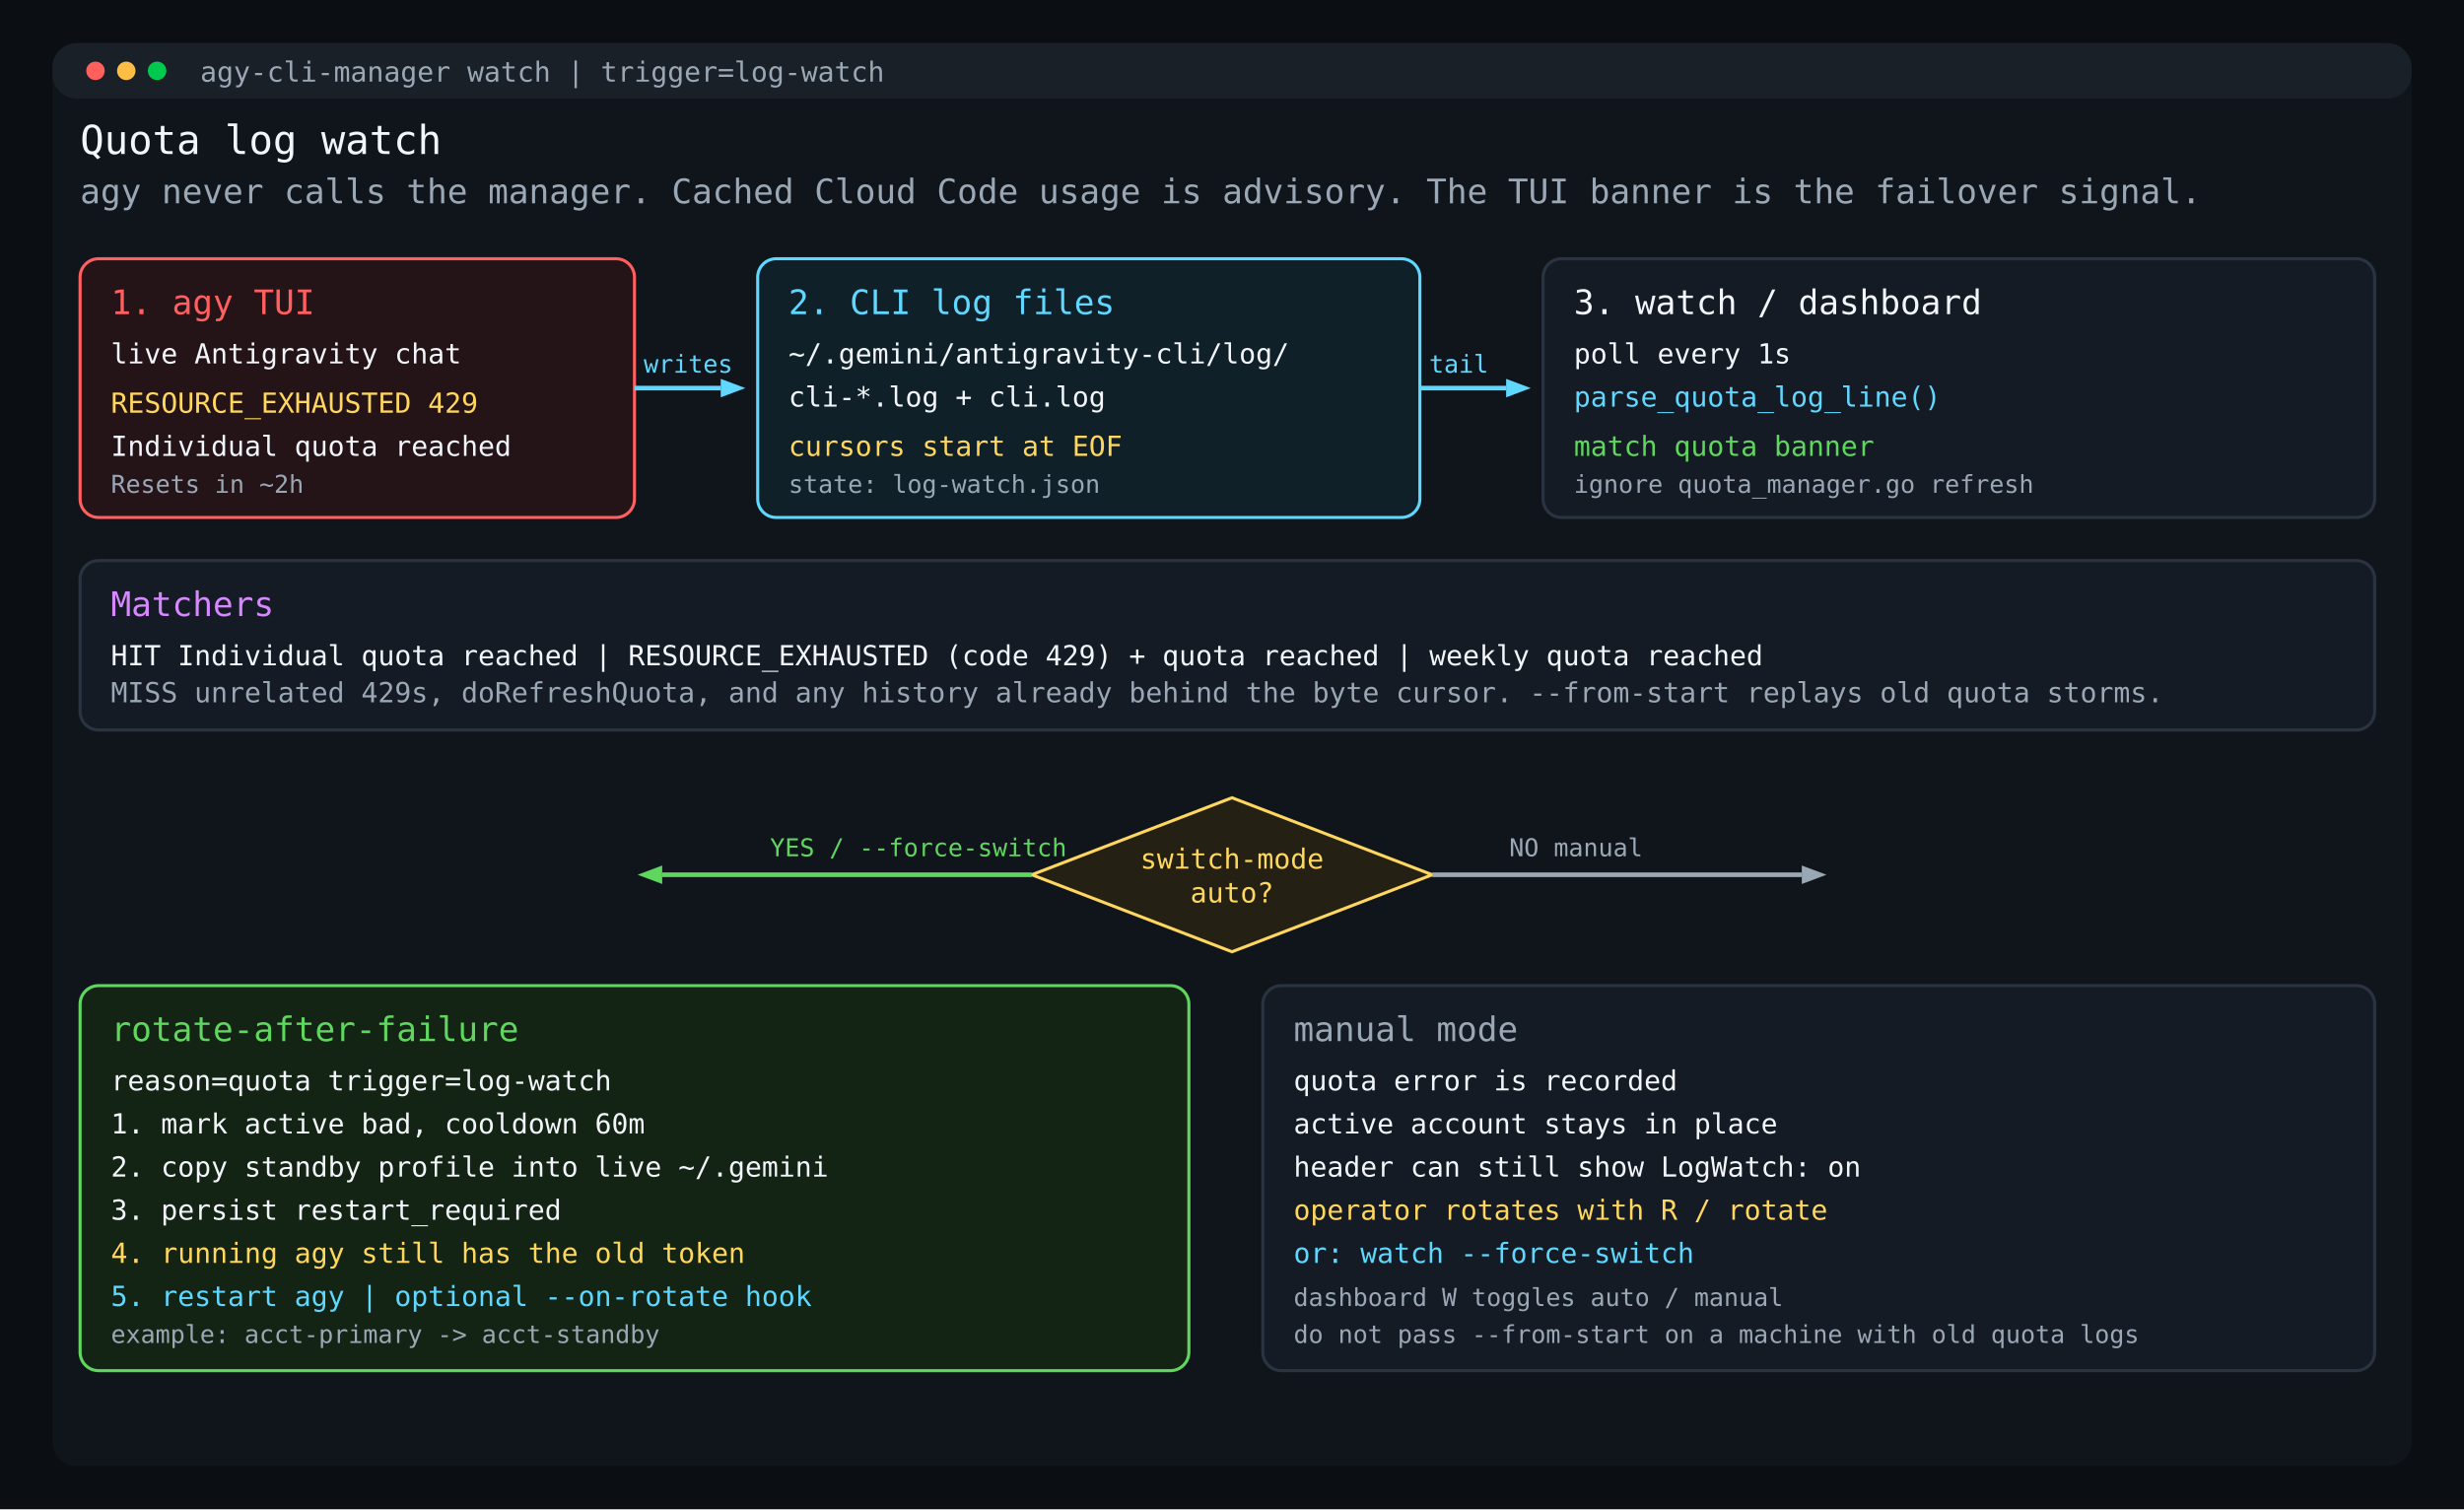
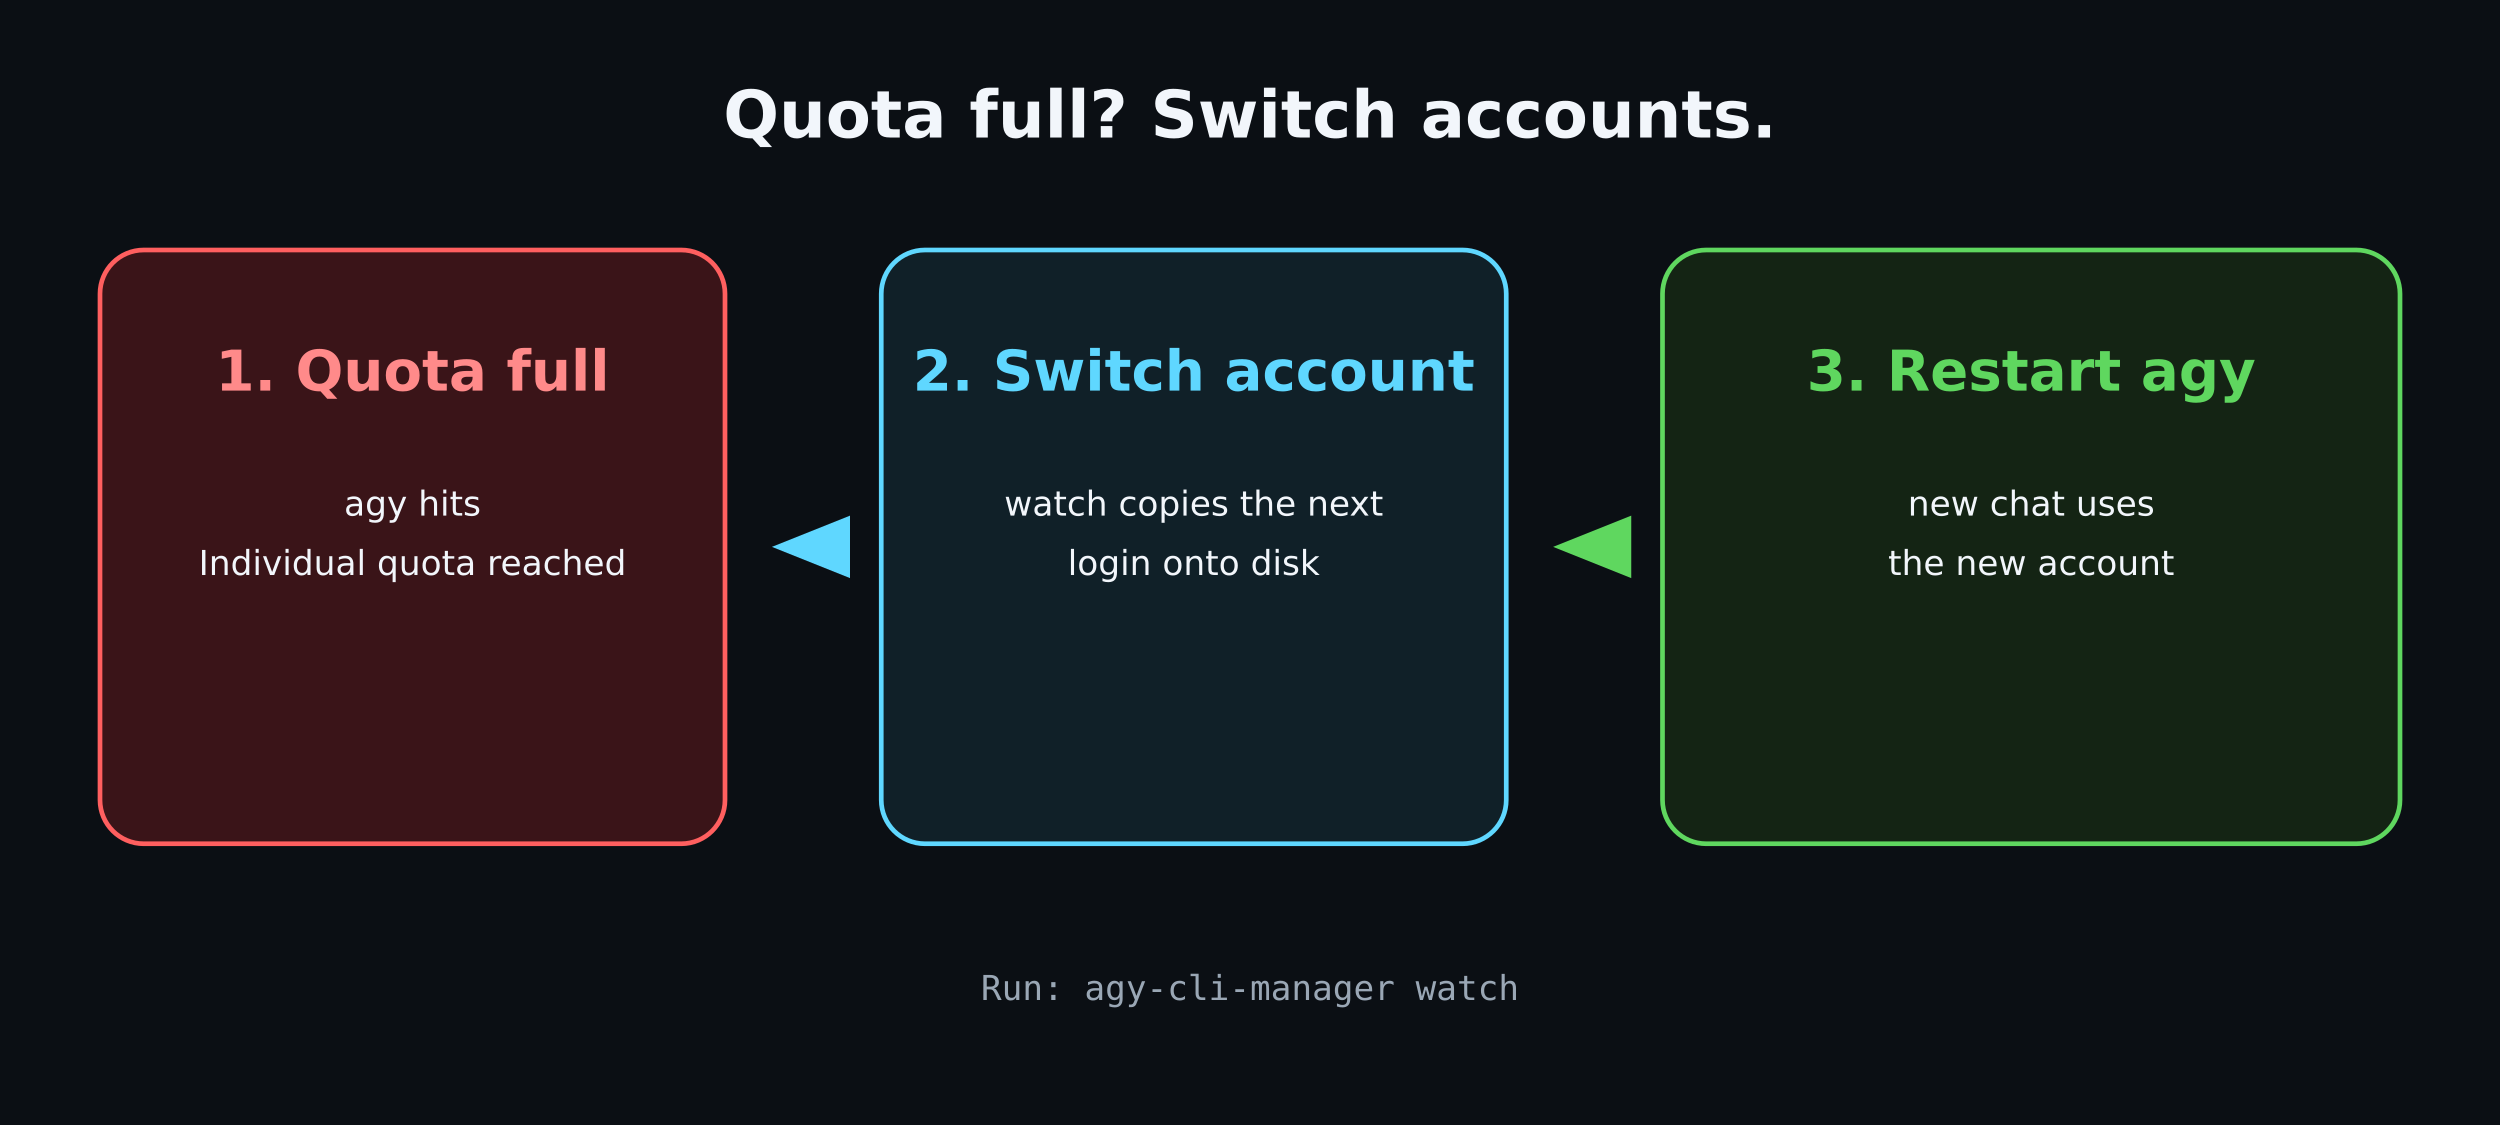
- <svg xmlns="http://www.w3.org/2000/svg" width="1600" height="980" viewBox="0 0 1600 980" role="img" aria-labelledby="title desc">
+ <svg xmlns="http://www.w3.org/2000/svg" width="1600" height="720" viewBox="0 0 1600 720" role="img" aria-labelledby="title desc">
  <style>
    .mono { font-family: "DejaVu Sans Mono", "SFMono-Regular", Consolas, monospace; }
+     .sans { font-family: "Segoe UI", "DejaVu Sans", Arial, sans-serif; }
    .fg { fill: #f2f6fb; }
    .muted { fill: #9aa7b5; }
-     .green { fill: #5fd75f; }
-     .yellow { fill: #ffd75f; }
-     .red { fill: #ff5f5f; }
-     .cyan { fill: #5fd7ff; }
-     .blue { fill: #5f87ff; }
-     .magenta { fill: #d787ff; }
-     .title { font-size: 26px; }
-     .line { font-size: 22px; }
-     .small { font-size: 18px; }
-     .tiny { font-size: 16px; }
-     .card { fill: #151b24; stroke: #2a3440; stroke-width: 2; }
-     .card-cyan { fill: #102028; stroke: #5fd7ff; stroke-width: 2; }
-     .card-red { fill: #241418; stroke: #ff5f5f; stroke-width: 2; }
-     .card-green { fill: #142414; stroke: #5fd75f; stroke-width: 2; }
-     .card-yellow { fill: #242014; stroke: #ffd75f; stroke-width: 2; }
+     .title { font-size: 42px; font-weight: 700; }
+     .card-title { font-size: 36px; font-weight: 700; }
+     .card-body { font-size: 22px; }
+     .footer { font-size: 22px; }
  </style>
-   <rect width="1600" height="980" fill="#0b0f14" />
-   <rect x="34" y="28" width="1532" height="924" rx="16" fill="#10151c" />
-   <rect x="34" y="28" width="1532" height="36" rx="16" fill="#1a2028" />
-   <circle cx="62" cy="46" r="6" fill="#ff605c" />
-   <circle cx="82" cy="46" r="6" fill="#ffbd44" />
-   <circle cx="102" cy="46" r="6" fill="#00ca4e" />
-   <text x="130" y="53" class="mono small muted">agy-cli-manager watch  |  trigger=log-watch</text>
-   <text x="52" y="100" class="mono title fg">Quota log watch</text>
-   <text x="52" y="132" class="mono line muted">agy never calls the manager. Cached Cloud Code usage is advisory. The TUI banner is the failover signal.</text>
-   <rect x="52" y="168" width="360" height="168" rx="12" class="card-red" />
-   <text x="72" y="204" class="mono line red">1. agy TUI</text>
-   <text x="72" y="236" class="mono small fg">live Antigravity chat</text>
-   <text x="72" y="268" class="mono small yellow">RESOURCE_EXHAUSTED 429</text>
-   <text x="72" y="296" class="mono small fg">Individual quota reached</text>
-   <text x="72" y="320" class="mono tiny muted">Resets in ~2h</text>
-   <path d="M412 252 H468" stroke="#5fd7ff" stroke-width="3" fill="none" />
-   <polygon points="468,246 484,252 468,258" fill="#5fd7ff" />
-   <text x="418" y="242" class="mono tiny cyan">writes</text>
-   <rect x="492" y="168" width="430" height="168" rx="12" class="card-cyan" />
-   <text x="512" y="204" class="mono line cyan">2. CLI log files</text>
-   <text x="512" y="236" class="mono small fg">~/.gemini/antigravity-cli/log/</text>
-   <text x="512" y="264" class="mono small fg">cli-*.log  +  cli.log</text>
-   <text x="512" y="296" class="mono small yellow">cursors start at EOF</text>
-   <text x="512" y="320" class="mono tiny muted">state: log-watch.json</text>
-   <path d="M922 252 H978" stroke="#5fd7ff" stroke-width="3" fill="none" />
-   <polygon points="978,246 994,252 978,258" fill="#5fd7ff" />
-   <text x="928" y="242" class="mono tiny cyan">tail</text>
-   <rect x="1002" y="168" width="540" height="168" rx="12" class="card" />
-   <text x="1022" y="204" class="mono line fg">3. watch / dashboard</text>
-   <text x="1022" y="236" class="mono small fg">poll every 1s</text>
-   <text x="1022" y="264" class="mono small cyan">parse_quota_log_line()</text>
-   <text x="1022" y="296" class="mono small green">match quota banner</text>
-   <text x="1022" y="320" class="mono tiny muted">ignore quota_manager.go refresh</text>
-   <rect x="52" y="364" width="1490" height="110" rx="12" class="card" />
-   <text x="72" y="400" class="mono line magenta">Matchers</text>
-   <text x="72" y="432" class="mono small fg">HIT  Individual quota reached   |   RESOURCE_EXHAUSTED (code 429) + quota reached   |   weekly quota reached</text>
-   <text x="72" y="456" class="mono small muted">MISS unrelated 429s, doRefreshQuota, and any history already behind the byte cursor. --from-start replays old quota storms.</text>
-   <polygon points="800,518 930,568 800,618 670,568" fill="#242014" stroke="#ffd75f" stroke-width="2" />
-   <text x="800" y="564" text-anchor="middle" class="mono small yellow">switch-mode</text>
-   <text x="800" y="586" text-anchor="middle" class="mono small yellow">auto?</text>
-   <path d="M670 568 H430" stroke="#5fd75f" stroke-width="3" fill="none" />
-   <polygon points="430,562 414,568 430,574" fill="#5fd75f" />
-   <text x="500" y="556" class="mono tiny green">YES / --force-switch</text>
-   <path d="M930 568 H1170" stroke="#9aa7b5" stroke-width="3" fill="none" />
-   <polygon points="1170,562 1186,568 1170,574" fill="#9aa7b5" />
-   <text x="980" y="556" class="mono tiny muted">NO  manual</text>
-   <rect x="52" y="640" width="720" height="250" rx="12" class="card-green" />
-   <text x="72" y="676" class="mono line green">rotate-after-failure</text>
-   <text x="72" y="708" class="mono small fg">reason=quota   trigger=log-watch</text>
-   <text x="72" y="736" class="mono small fg">1. mark active bad, cooldown 60m</text>
-   <text x="72" y="764" class="mono small fg">2. copy standby profile into live ~/.gemini</text>
-   <text x="72" y="792" class="mono small fg">3. persist restart_required</text>
-   <text x="72" y="820" class="mono small yellow">4. running agy still has the old token</text>
-   <text x="72" y="848" class="mono small cyan">5. restart agy  |  optional --on-rotate hook</text>
-   <text x="72" y="872" class="mono tiny muted">example: acct-primary  -&gt;  acct-standby</text>
-   <rect x="820" y="640" width="722" height="250" rx="12" class="card" />
-   <text x="840" y="676" class="mono line muted">manual mode</text>
-   <text x="840" y="708" class="mono small fg">quota error is recorded</text>
-   <text x="840" y="736" class="mono small fg">active account stays in place</text>
-   <text x="840" y="764" class="mono small fg">header can still show LogWatch: on</text>
-   <text x="840" y="792" class="mono small yellow">operator rotates with R / rotate</text>
-   <text x="840" y="820" class="mono small cyan">or: watch --force-switch</text>
-   <text x="840" y="848" class="mono tiny muted">dashboard W toggles auto / manual</text>
-   <text x="840" y="872" class="mono tiny muted">do not pass --from-start on a machine with old quota logs</text>
+   <rect width="1600" height="720" fill="#0b0f14" />
+   <text x="800" y="88" text-anchor="middle" class="sans title fg">Quota full? Switch accounts.</text>
+   <rect x="64" y="160" width="400" height="380" rx="28" fill="#3a1418" stroke="#ff5f5f" stroke-width="3" />
+   <text x="264" y="250" text-anchor="middle" class="sans card-title" fill="#ff8a8a">1. Quota full</text>
+   <text x="264" y="330" text-anchor="middle" class="sans card-body fg">agy hits</text>
+   <text x="264" y="368" text-anchor="middle" class="sans card-body fg">Individual quota reached</text>
+   <polygon points="494,350 544,330 544,370" fill="#5fd7ff" />
+   <rect x="564" y="160" width="400" height="380" rx="28" fill="#102028" stroke="#5fd7ff" stroke-width="3" />
+   <text x="764" y="250" text-anchor="middle" class="sans card-title" fill="#5fd7ff">2. Switch account</text>
+   <text x="764" y="330" text-anchor="middle" class="sans card-body fg">watch copies the next</text>
+   <text x="764" y="368" text-anchor="middle" class="sans card-body fg">login onto disk</text>
+   <polygon points="994,350 1044,330 1044,370" fill="#5fd75f" />
+   <rect x="1064" y="160" width="472" height="380" rx="28" fill="#142414" stroke="#5fd75f" stroke-width="3" />
+   <text x="1300" y="250" text-anchor="middle" class="sans card-title" fill="#5fd75f">3. Restart agy</text>
+   <text x="1300" y="330" text-anchor="middle" class="sans card-body fg">new chat uses</text>
+   <text x="1300" y="368" text-anchor="middle" class="sans card-body fg">the new account</text>
+   <text x="800" y="640" text-anchor="middle" class="mono footer muted">Run: agy-cli-manager watch</text>
</svg>
